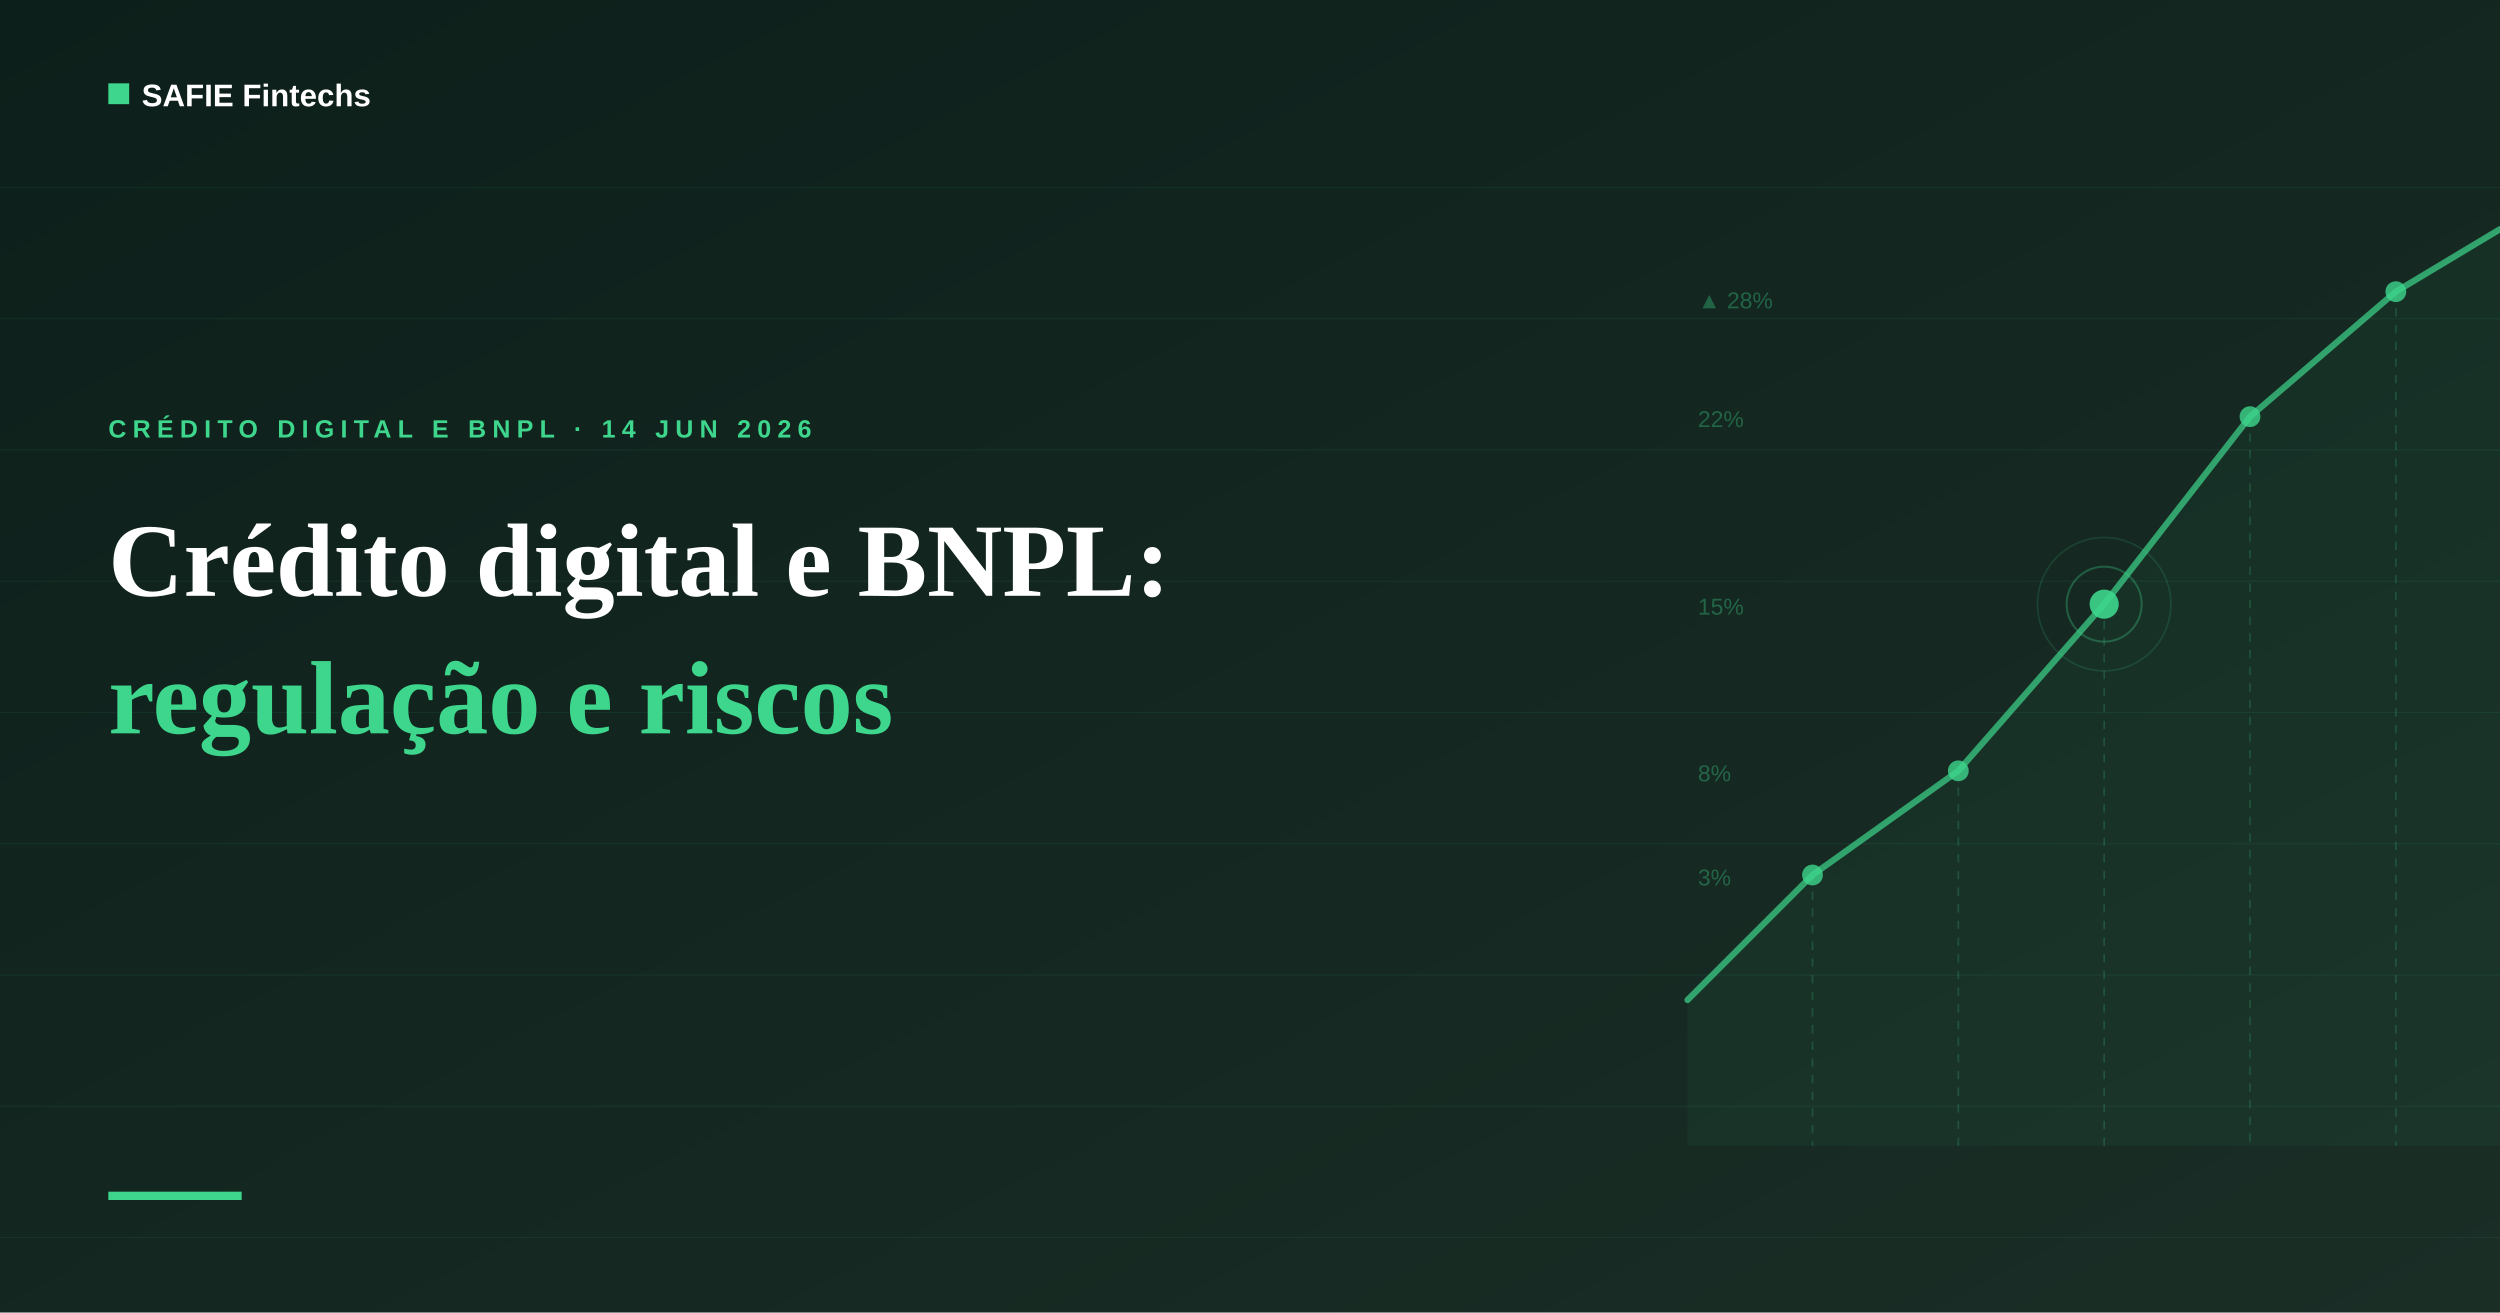
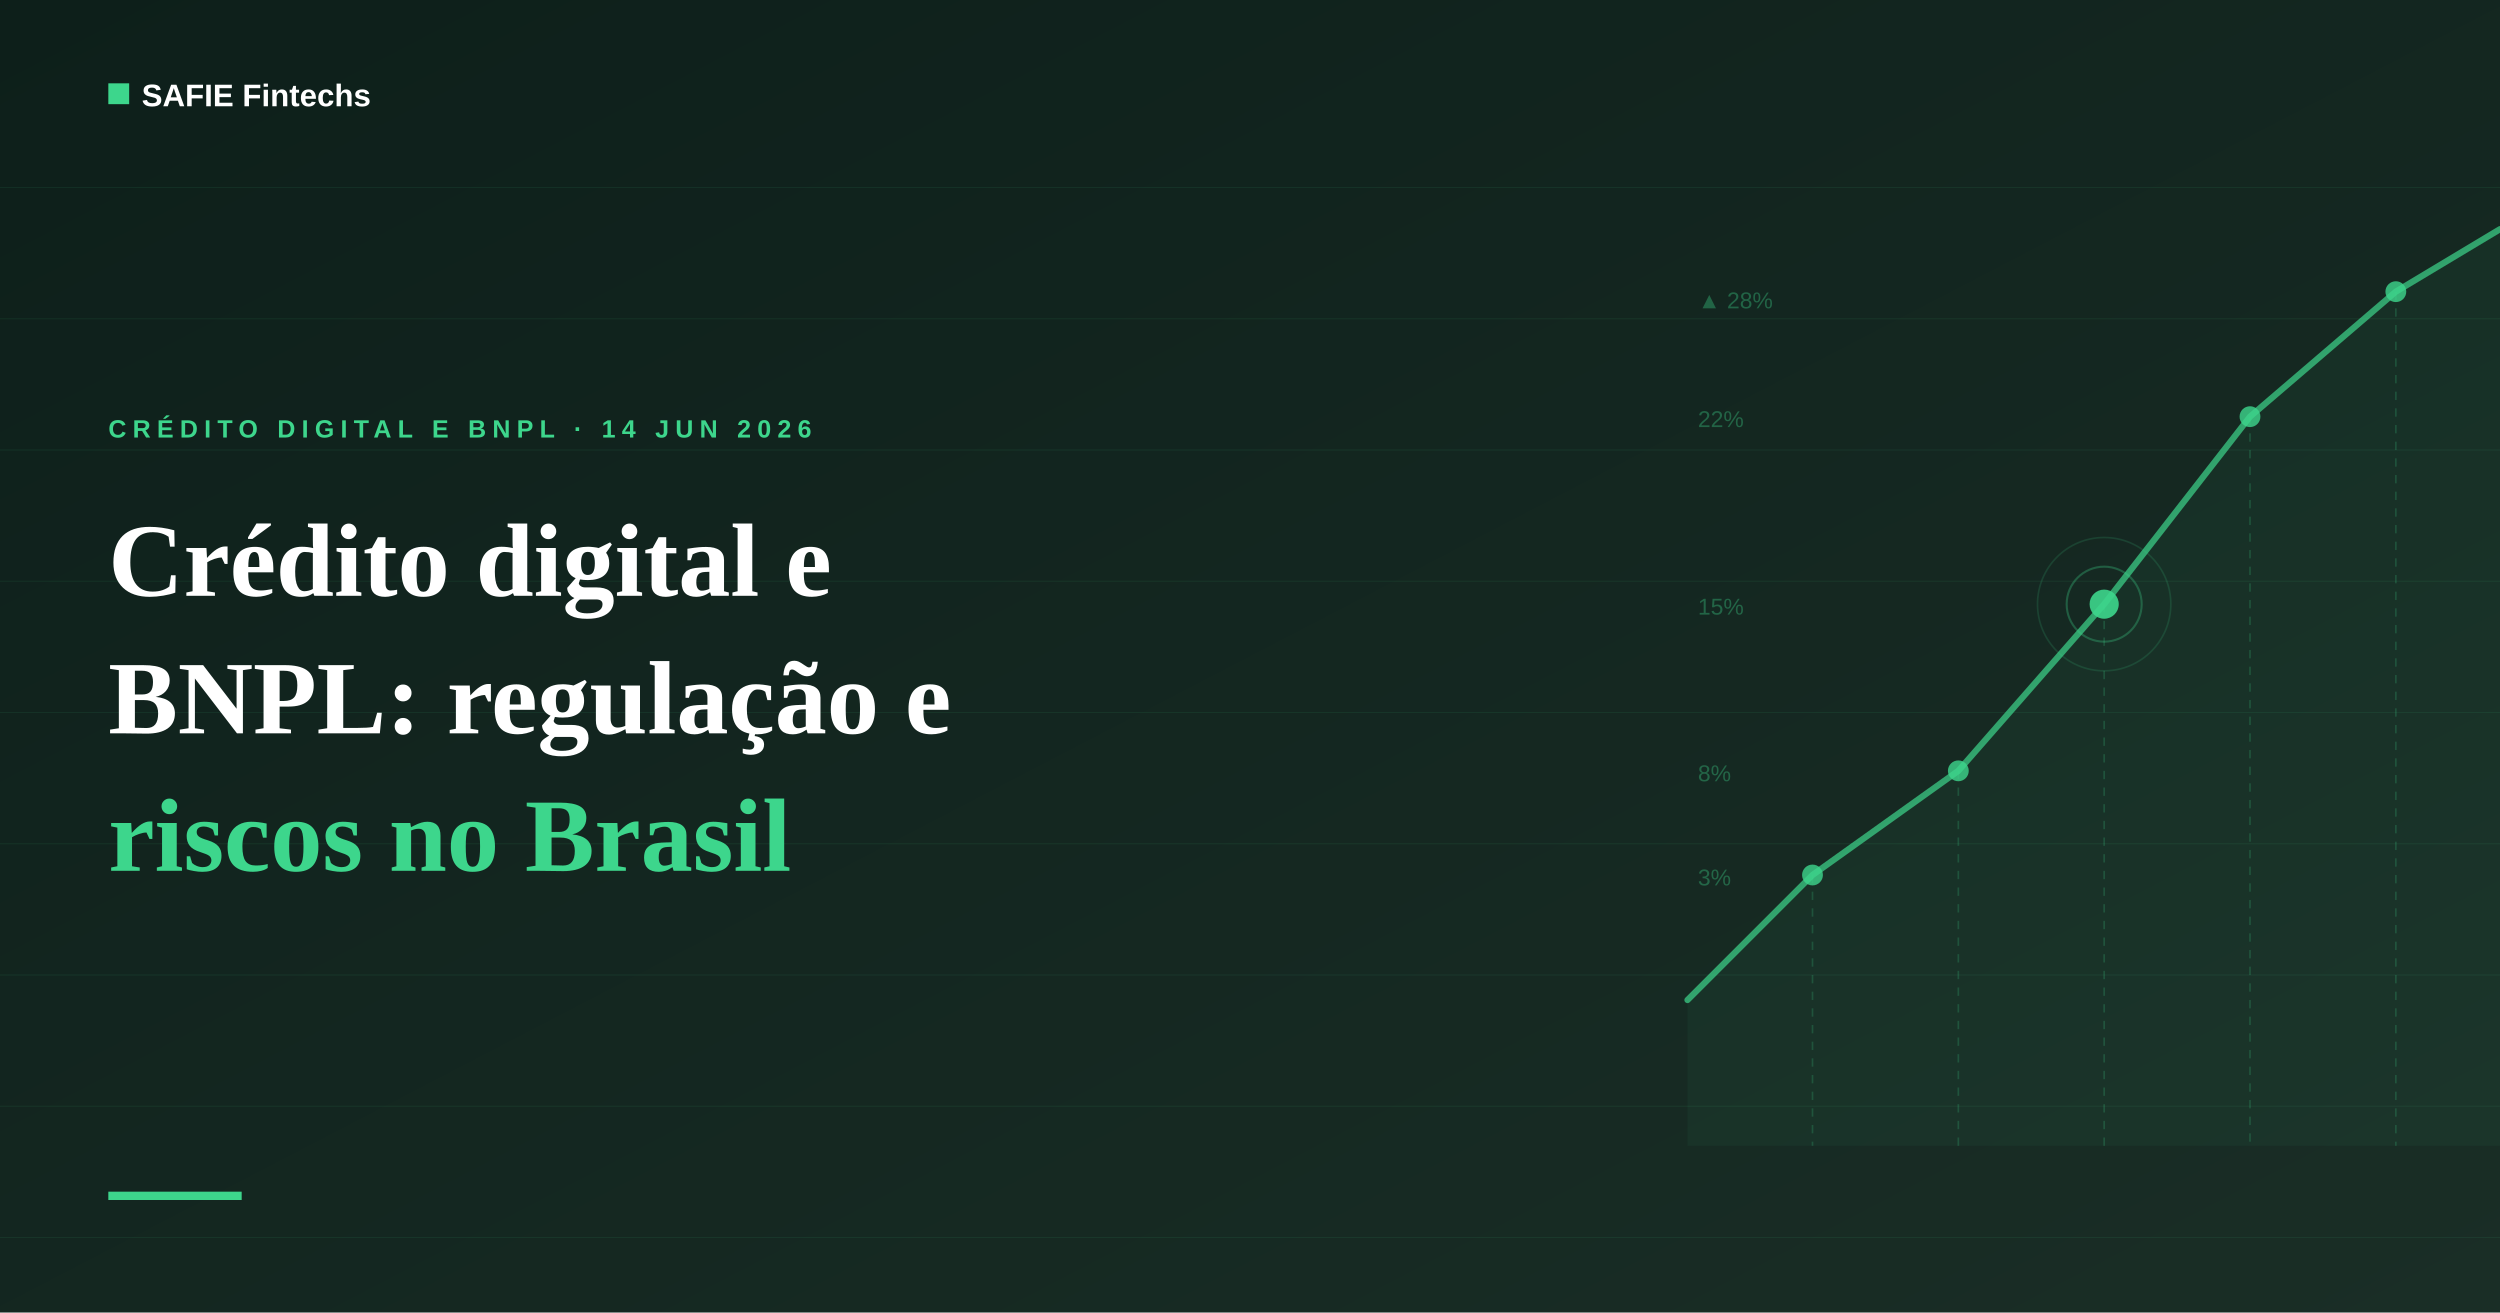
<svg xmlns="http://www.w3.org/2000/svg" viewBox="0 0 1200 630" width="1200" height="630">
  <defs>
    <linearGradient id="bg-grad" x1="0%" y1="0%" x2="100%" y2="100%">
      <stop offset="0%" stop-color="#0d1f1a" />
      <stop offset="100%" stop-color="#1a2e26" />
    </linearGradient>
  </defs>
  <rect width="1200" height="630" fill="url(#bg-grad)" />
  <g stroke="#3dd68c" stroke-width="0.5" opacity="0.08">
    <line x1="0" y1="90" x2="1200" y2="90" />
    <line x1="0" y1="153" x2="1200" y2="153" />
    <line x1="0" y1="216" x2="1200" y2="216" />
    <line x1="0" y1="279" x2="1200" y2="279" />
    <line x1="0" y1="342" x2="1200" y2="342" />
    <line x1="0" y1="405" x2="1200" y2="405" />
    <line x1="0" y1="468" x2="1200" y2="468" />
    <line x1="0" y1="531" x2="1200" y2="531" />
    <line x1="0" y1="594" x2="1200" y2="594" />
  </g>
  <path d="M 810 480 L 870 420 L 940 370 L 1010 290 L 1080 200 L 1150 140 L 1200 110 L 1200 550 L 810 550 Z" fill="#3dd68c" opacity="0.05" />
  <polyline points="810,480 870,420 940,370 1010,290 1080,200 1150,140 1200,110" fill="none" stroke="#3dd68c" stroke-width="3" stroke-linecap="round" stroke-linejoin="round" opacity="0.7" />
  <circle cx="870" cy="420" r="5" fill="#3dd68c" opacity="0.8" />
  <circle cx="940" cy="370" r="5" fill="#3dd68c" opacity="0.8" />
  <circle cx="1010" cy="290" r="7" fill="#3dd68c" opacity="0.9" />
  <circle cx="1080" cy="200" r="5" fill="#3dd68c" opacity="0.8" />
  <circle cx="1150" cy="140" r="5" fill="#3dd68c" opacity="0.8" />
  <circle cx="1010" cy="290" r="18" fill="none" stroke="#3dd68c" stroke-width="1" opacity="0.3" />
  <circle cx="1010" cy="290" r="32" fill="none" stroke="#3dd68c" stroke-width="0.8" opacity="0.15" />
  <g stroke="#3dd68c" stroke-width="0.8" stroke-dasharray="4,4" opacity="0.2">
    <line x1="870" y1="420" x2="870" y2="550" />
    <line x1="940" y1="370" x2="940" y2="550" />
    <line x1="1010" y1="290" x2="1010" y2="550" />
    <line x1="1080" y1="200" x2="1080" y2="550" />
    <line x1="1150" y1="140" x2="1150" y2="550" />
  </g>
  <g fill="#3dd68c" font-family="'DM Sans', Arial, sans-serif" font-size="11" opacity="0.35">
    <text x="815" y="148">▲ 28%</text>
    <text x="815" y="205">22%</text>
    <text x="815" y="295">15%</text>
    <text x="815" y="375">8%</text>
    <text x="815" y="425">3%</text>
  </g>
  <rect x="52" y="40" width="10" height="10" fill="#3dd68c" />
  <text x="68" y="51" fill="#ffffff" font-family="'DM Sans', Arial, sans-serif" font-size="15" font-weight="600">SAFIE Fintechs</text>
  <text x="52" y="210" fill="#3dd68c" font-family="'DM Sans', Arial, sans-serif" font-size="12" font-weight="600" letter-spacing="3">CRÉDITO DIGITAL E BNPL · 14 JUN 2026</text>
-   <text x="52" y="286" fill="#ffffff" font-family="Georgia, 'Times New Roman', serif" font-size="50" font-weight="700">Crédito digital e BNPL:</text>
-   <text x="52" y="352" fill="#3dd68c" font-family="Georgia, 'Times New Roman', serif" font-size="50" font-weight="700">regulação e riscos</text>
-   <text x="52" y="418" fill="#3dd68c" font-family="Georgia, 'Times New Roman', serif" font-size="50" font-weight="700" />
+   <text x="52" y="286" fill="#ffffff" font-family="Georgia, 'Times New Roman', serif" font-size="50" font-weight="700">Crédito digital e</text>
+   <text x="52" y="352" fill="#ffffff" font-family="Georgia, 'Times New Roman', serif" font-size="50" font-weight="700">BNPL: regulação e</text>
+   <text x="52" y="418" fill="#3dd68c" font-family="Georgia, 'Times New Roman', serif" font-size="50" font-weight="700">riscos no Brasil</text>
  <rect x="52" y="572" width="64" height="4" fill="#3dd68c" />
</svg>
